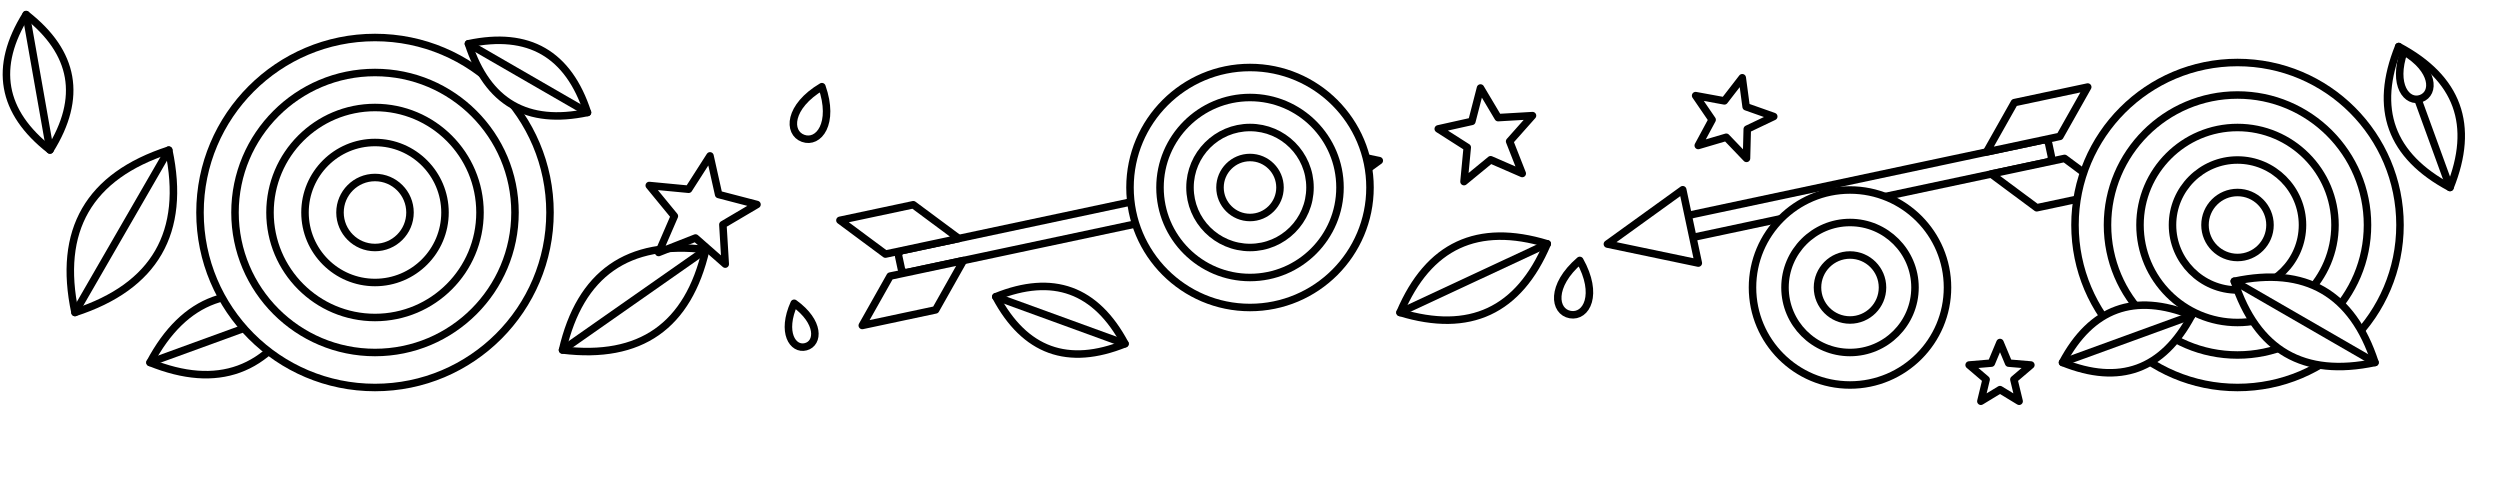
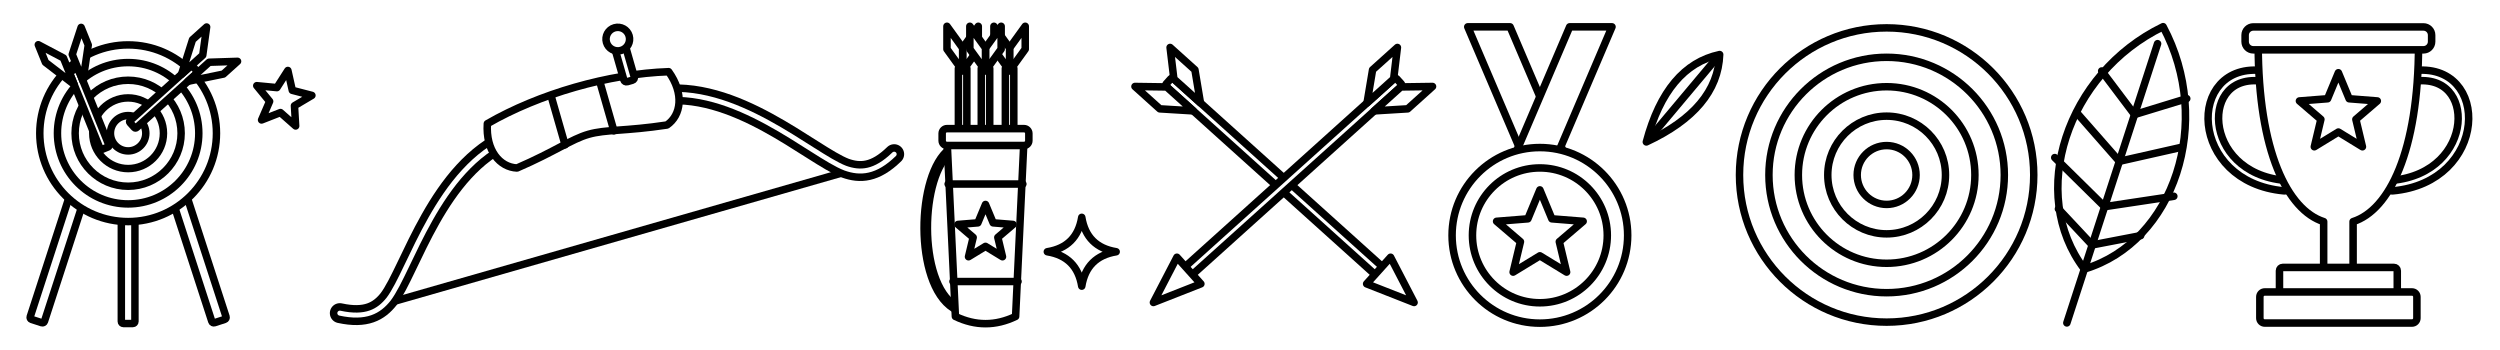
- <svg xmlns="http://www.w3.org/2000/svg" viewBox="0 0 2000 400" width="2000" height="400">
-   <rect width="2000" height="400" fill="#fff" />
+ <svg xmlns="http://www.w3.org/2000/svg" viewBox="0 0 2000 280" width="2000" height="280">
+   <rect width="2000" height="280" fill="#fff" />
  <g fill="#fff" stroke="#000" stroke-width="6" stroke-linejoin="round" stroke-linecap="round">
-     <g transform="translate(60 250) rotate(-60)">
-       <path d="M0 0 Q 75.0 -67.5 150 0 Q 75.0 67.5 0 0 Z" />
-       <path d="M0 0 L 150 0" fill="none" />
+     <g transform="translate(102.5 106.6) rotate(0) scale(0.5436)" stroke-width="11">
+       <g transform="translate(0 40) rotate(0)">
+         <rect x="-10" y="0" width="20" height="240" rx="3" />
+       </g>
+       <g transform="translate(-74 90) rotate(18)">
+         <rect x="-11" y="0" width="22" height="196" rx="3" />
+       </g>
+       <g transform="translate(74 90) rotate(-18)">
+         <rect x="-11" y="0" width="22" height="196" rx="3" />
+       </g>
+       <circle cx="0" cy="0" r="130" />
+       <circle cx="0" cy="0" r="104" />
+       <circle cx="0" cy="0" r="78" />
+       <circle cx="0" cy="0" r="52" />
+       <circle cx="0" cy="0" r="26" />
+       <g transform="translate(6 -12) rotate(-42)">
+         <rect x="0" y="-7" width="124" height="14" rx="2" />
+         <polygon points="104,-7 150,-34 178,-34 146,-7" />
+         <polygon points="104,7 150,34 178,34 146,7" />
+       </g>
+       <g transform="translate(-34 22) rotate(-112)">
+         <rect x="0" y="-7" width="124" height="14" rx="2" />
+         <polygon points="104,-7 150,-34 178,-34 146,-7" />
+         <polygon points="104,7 150,34 178,34 146,7" />
+       </g>
    </g>
-     <g transform="translate(120 290) rotate(-20)">
-       <path d="M0 0 Q 65.0 -58.5 130 0 Q 65.0 58.5 0 0 Z" />
-       <path d="M0 0 L 130 0" fill="none" />
+     <g transform="translate(226.2 79.6) rotate(10) scale(0.5124)" stroke-width="11.7">
+       <polygon points="0,-46 12.2,-16.7 43.7,-14.2 19.7,6.4 27,37.2 0,20.7 -27,37.2 -19.7,6.4 -43.7,-14.2 -12.2,-16.7" />
    </g>
-     <g transform="translate(40 120) rotate(-100)">
-       <path d="M0 0 Q 55.0 -49.5 110 0 Q 55.0 49.5 0 0 Z" />
-       <path d="M0 0 L 110 0" fill="none" />
+     <g transform="translate(466.4 92.1) rotate(74) scale(0.7254)" stroke-width="8.3">
+       <path d="M140 -270V270" fill="none" />
+       <path d="M2 -84C12 -170 112 -230 136 -262C146 -276 150 -292 136 -318" fill="none" stroke-width="22" />
+       <path d="M2 -84C12 -170 112 -230 136 -262C146 -276 150 -292 136 -318" fill="none" stroke="#fff" stroke-width="5.5" />
+       <g transform="scale(1 -1)">
+         <path d="M2 -84C12 -170 112 -230 136 -262C146 -276 150 -292 136 -318" fill="none" stroke-width="22" />
+         <path d="M2 -84C12 -170 112 -230 136 -262C146 -276 150 -292 136 -318" fill="none" stroke="#fff" stroke-width="5.5" />
+       </g>
+       <path d="M-20 -104C8 -114 30 -104 36 -86C30 -40 22 -20 22 0C22 20 30 40 36 86C30 104 8 114 -20 104C-36 40 -36 -40 -20 -104Z" />
+       <path d="M-28 -28H26M-28 28H26" fill="none" />
+       <rect x="-62" y="-66" width="40" height="12" rx="3" />
+       <circle cx="-70" cy="-60" r="13" />
    </g>
-     <circle cx="300" cy="170" r="140.0" />
-     <circle cx="300" cy="170" r="112.0" />
-     <circle cx="300" cy="170" r="84.0" />
-     <circle cx="300" cy="170" r="56.0" />
-     <circle cx="300" cy="170" r="28.0" />
-     <g transform="translate(450 280) rotate(-35)">
-       <path d="M0 0 Q 70.0 -63.0 140 0 Q 70.0 63.0 0 0 Z" />
-       <path d="M0 0 L 140 0" fill="none" />
+     <g transform="translate(788.4 168.4) rotate(0) scale(0.4816)" stroke-width="12.5">
+       <path d="M-58 -100C-112 -60 -116 120 -52 160" fill="none" stroke-width="18" />
+       <path d="M-58 -100C-112 -60 -116 120 -52 160" fill="none" stroke="#fff" stroke-width="-6.9" />
+       <rect x="-45" y="-236" width="14" height="130" />
+       <polygon points="-38,-232 -12,-268 -12,-306 -38,-270" />
+       <polygon points="-38,-232 -64,-268 -64,-306 -38,-270" />
+       <rect x="33" y="-236" width="14" height="130" />
+       <polygon points="40,-232 66,-268 66,-306 40,-270" />
+       <polygon points="40,-232 14,-268 14,-306 40,-270" />
+       <rect x="-7" y="-236" width="14" height="130" />
+       <polygon points="0,-232 26,-268 26,-306 0,-270" />
+       <polygon points="0,-232 -26,-268 -26,-306 0,-270" />
+       <path d="M-64 -120H64L50 176Q0 200 -50 176Z" />
+       <rect x="-72" y="-136" width="144" height="28" rx="8" />
+       <path d="M-62 -44H62M-54 118H54" fill="none" />
+       <polygon transform="translate(0 38)" points="0,-48 12.7,-17.5 45.7,-14.8 20.5,6.7 28.2,38.8 0,21.6 -28.2,38.8 -20.5,6.7 -45.7,-14.8 -12.7,-17.5" />
    </g>
-     <g transform="translate(470 90) rotate(-150)">
-       <path d="M0 0 Q 55.0 -49.5 110 0 Q 55.0 49.5 0 0 Z" />
-       <path d="M0 0 L 110 0" fill="none" />
+     <g transform="translate(865.4 201.4) rotate(0) scale(0.4587)" stroke-width="13.1">
+       <path d="M0 -60Q8.4 -8.4 60 0Q8.4 8.4 0 60Q-8.4 8.4 -60 0Q-8.4 -8.4 0 -60Z" />
    </g>
-     <polygon points="568.0,124.7 574.9,155.6 605.6,163.6 578.3,179.7 580.2,211.3 556.4,190.4 526.9,202.0 539.5,172.9 519.4,148.4 550.9,151.4" />
-     <path transform="translate(650 90) rotate(20)" d="M0 -22 C 19.8 2.2 13.2 22.0 0 22 C -13.2 22.0 -19.8 2.2 0 -22 Z" />
-     <path transform="translate(640 260) rotate(-15)" d="M0 -18 C 16.2 1.8 10.8 18.0 0 18 C -10.8 18.0 -16.2 1.8 0 -18 Z" />
-     <g transform="translate(720 210) rotate(-12)">
-       <rect x="0" y="-9" width="330" height="18" rx="4" />
-       <polygon points="324,-30 392,0 324,30" />
-       <polygon points="-10,-9 50,-9 20,-43 -40,-43" />
-       <polygon points="-10,9 50,9 20,43 -40,43" />
+     <g transform="translate(1027 148.1) rotate(0) scale(0.4772)" stroke-width="12.6">
+       <g transform="translate(0 0) rotate(42)">
+         <rect x="-260" y="-9" width="486" height="18" rx="3" />
+         <polygon points="-196,-9 -240,-44 -296,-44 -256,-9" />
+         <polygon points="-196,9 -240,44 -296,44 -256,9" />
+         <polygon points="214,-30 294,0 214,30" />
+       </g>
+       <g transform="translate(0 0) rotate(-42)">
+         <g transform="scale(-1 1)">
+           <rect x="-260" y="-9" width="486" height="18" rx="3" />
+           <polygon points="-196,-9 -240,-44 -296,-44 -256,-9" />
+           <polygon points="-196,9 -240,44 -296,44 -256,9" />
+           <polygon points="214,-30 294,0 214,30" />
+         </g>
+       </g>
    </g>
-     <circle cx="1000" cy="150" r="96.0" />
-     <circle cx="1000" cy="150" r="72.0" />
-     <circle cx="1000" cy="150" r="48.0" />
-     <circle cx="1000" cy="150" r="24.0" />
-     <g transform="translate(1120 250) rotate(-25)">
-       <path d="M0 0 Q 65.0 -58.5 130 0 Q 65.0 58.5 0 0 Z" />
-       <path d="M0 0 L 130 0" fill="none" />
+     <g transform="translate(1231.9 163.2) rotate(0) scale(0.6271)" stroke-width="9.6">
+       <polygon points="-92,-226 -38,-226 32,-62 -22,-62" />
+       <g transform="scale(-1 1)">
+         <polygon points="-92,-226 -38,-226 32,-62 -22,-62" />
+       </g>
+       <circle cx="0" cy="40" r="112" />
+       <circle cx="0" cy="40" r="86" />
+       <g transform="translate(0 40) rotate(0)">
+         <polygon points="0,-58 15.3,-21.1 55.2,-17.9 24.8,8.1 34.1,46.9 0,26.1 -34.1,46.9 -24.8,8.1 -55.2,-17.9 -15.3,-21.1" />
+       </g>
    </g>
-     <g transform="translate(900 275) rotate(-160)">
-       <path d="M0 0 Q 55.0 -49.5 110 0 Q 55.0 49.5 0 0 Z" />
-       <path d="M0 0 L 110 0" fill="none" />
+     <g transform="translate(1346.4 78.6) rotate(0) scale(0.3802)" stroke-width="15.8">
+       <g transform="translate(0 0) rotate(40)">
+         <path d="M0 -120Q70 -30 0 120Q-70 -30 0 -120Z" />
+         <path d="M0 -104V112" fill="none" />
+       </g>
    </g>
-     <polygon points="1184.4,70.4 1198.5,94.1 1226.0,92.5 1207.7,113.1 1217.8,138.8 1192.5,127.8 1171.2,145.3 1173.8,117.9 1150.6,103.1 1177.5,97.1" />
-     <path transform="translate(1260 230) rotate(10)" d="M0 -22 C 19.8 2.2 13.2 22.0 0 22 C -13.2 22.0 -19.8 2.2 0 -22 Z" />
-     <g transform="translate(1640 120) rotate(168)">
-       <rect x="0" y="-9" width="300" height="18" rx="4" />
-       <polygon points="294,-30 362,0 294,30" />
-       <polygon points="-10,-9 50,-9 20,-43 -40,-43" />
-       <polygon points="-10,9 50,9 20,43 -40,43" />
+     <g transform="translate(1509.3 140) rotate(0) scale(0.9054)" stroke-width="6.6">
+       <circle cx="0" cy="0" r="130" />
+       <circle cx="0" cy="0" r="104" />
+       <circle cx="0" cy="0" r="78" />
+       <circle cx="0" cy="0" r="52" />
+       <circle cx="0" cy="0" r="26" />
    </g>
-     <circle cx="1480" cy="230" r="78.0" />
-     <circle cx="1480" cy="230" r="52.0" />
-     <circle cx="1480" cy="230" r="26.0" />
-     <polygon points="1393.8,62.2 1396.9,85.4 1419.0,93.2 1397.8,103.3 1397.2,126.7 1381.0,109.8 1358.6,116.4 1369.7,95.8 1356.5,76.5 1379.5,80.7" />
-     <circle cx="1790" cy="180" r="130.0" />
-     <circle cx="1790" cy="180" r="104.0" />
-     <circle cx="1790" cy="180" r="78.0" />
-     <circle cx="1790" cy="180" r="52.0" />
-     <circle cx="1790" cy="180" r="26.0" />
-     <g transform="translate(1900 290) rotate(-150)">
-       <path d="M0 0 Q 65.0 -58.5 130 0 Q 65.0 58.5 0 0 Z" />
-       <path d="M0 0 L 130 0" fill="none" />
+     <g transform="translate(1692.9 137) rotate(0) scale(0.5961)" stroke-width="10.1">
+       <g transform="translate(0 0) rotate(18)">
+         <path d="M0 138C-104 66 -104 -104 0 -204C104 -104 104 66 0 138Z" />
+         <path d="M-74 -58L0 -14M74 -58L0 -14M-84 8L0 50M84 8L0 50M-60 -122L0 -80M60 -122L0 -80M-58 72L0 104M58 72L0 104" fill="none" />
+         <path d="M0 214V-180" fill="none" />
+       </g>
    </g>
-     <g transform="translate(1960 150) rotate(-110)">
-       <path d="M0 0 Q 60.0 -54.0 120 0 Q 60.0 54.0 0 0 Z" />
-       <path d="M0 0 L 120 0" fill="none" />
+     <g transform="translate(1870.7 134.1) rotate(0) scale(0.6544)" stroke-width="9.2">
+       <path d="M-92 -112C-178 -124 -176 12 -66 22" fill="none" stroke-width="22" />
+       <path d="M-92 -112C-178 -124 -176 12 -66 22" fill="none" stroke="#fff" stroke-width="3.7" />
+       <g transform="scale(-1 1)">
+         <path d="M-92 -112C-178 -124 -176 12 -66 22" fill="none" stroke-width="22" />
+         <path d="M-92 -112C-178 -124 -176 12 -66 22" fill="none" stroke="#fff" stroke-width="3.7" />
+       </g>
+       <path d="M-98 -150H98C98 -20 62 52 18 66V124H-18V66C-62 52 -98 -20 -98 -150Z" />
+       <rect x="-114" y="-172" width="228" height="28" rx="10" />
+       <rect x="-72" y="122" width="144" height="32" rx="4" />
+       <rect x="-96" y="152" width="192" height="38" rx="6" />
+       <g transform="translate(0 -66) rotate(0)">
+         <polygon points="0,-50 13.2,-18.2 47.6,-15.5 21.4,7 29.4,40.5 0,22.5 -29.4,40.5 -21.4,7 -47.6,-15.5 -13.2,-18.2" />
+       </g>
    </g>
-     <g transform="translate(1650 290) rotate(-20)">
-       <path d="M0 0 Q 55.0 -49.5 110 0 Q 55.0 49.5 0 0 Z" />
-       <path d="M0 0 L 110 0" fill="none" />
-     </g>
-     <path transform="translate(1930 60) rotate(-20)" d="M0 -20 C 18.0 2.0 12.0 20.0 0 20 C -12.0 20.0 -18.0 2.0 0 -20 Z" />
-     <polygon points="1600.0,274.0 1606.9,290.5 1624.7,292.0 1611.1,303.6 1615.3,321.0 1600.0,311.7 1584.7,321.0 1588.9,303.6 1575.3,292.0 1593.1,290.5" />
  </g>
</svg>
